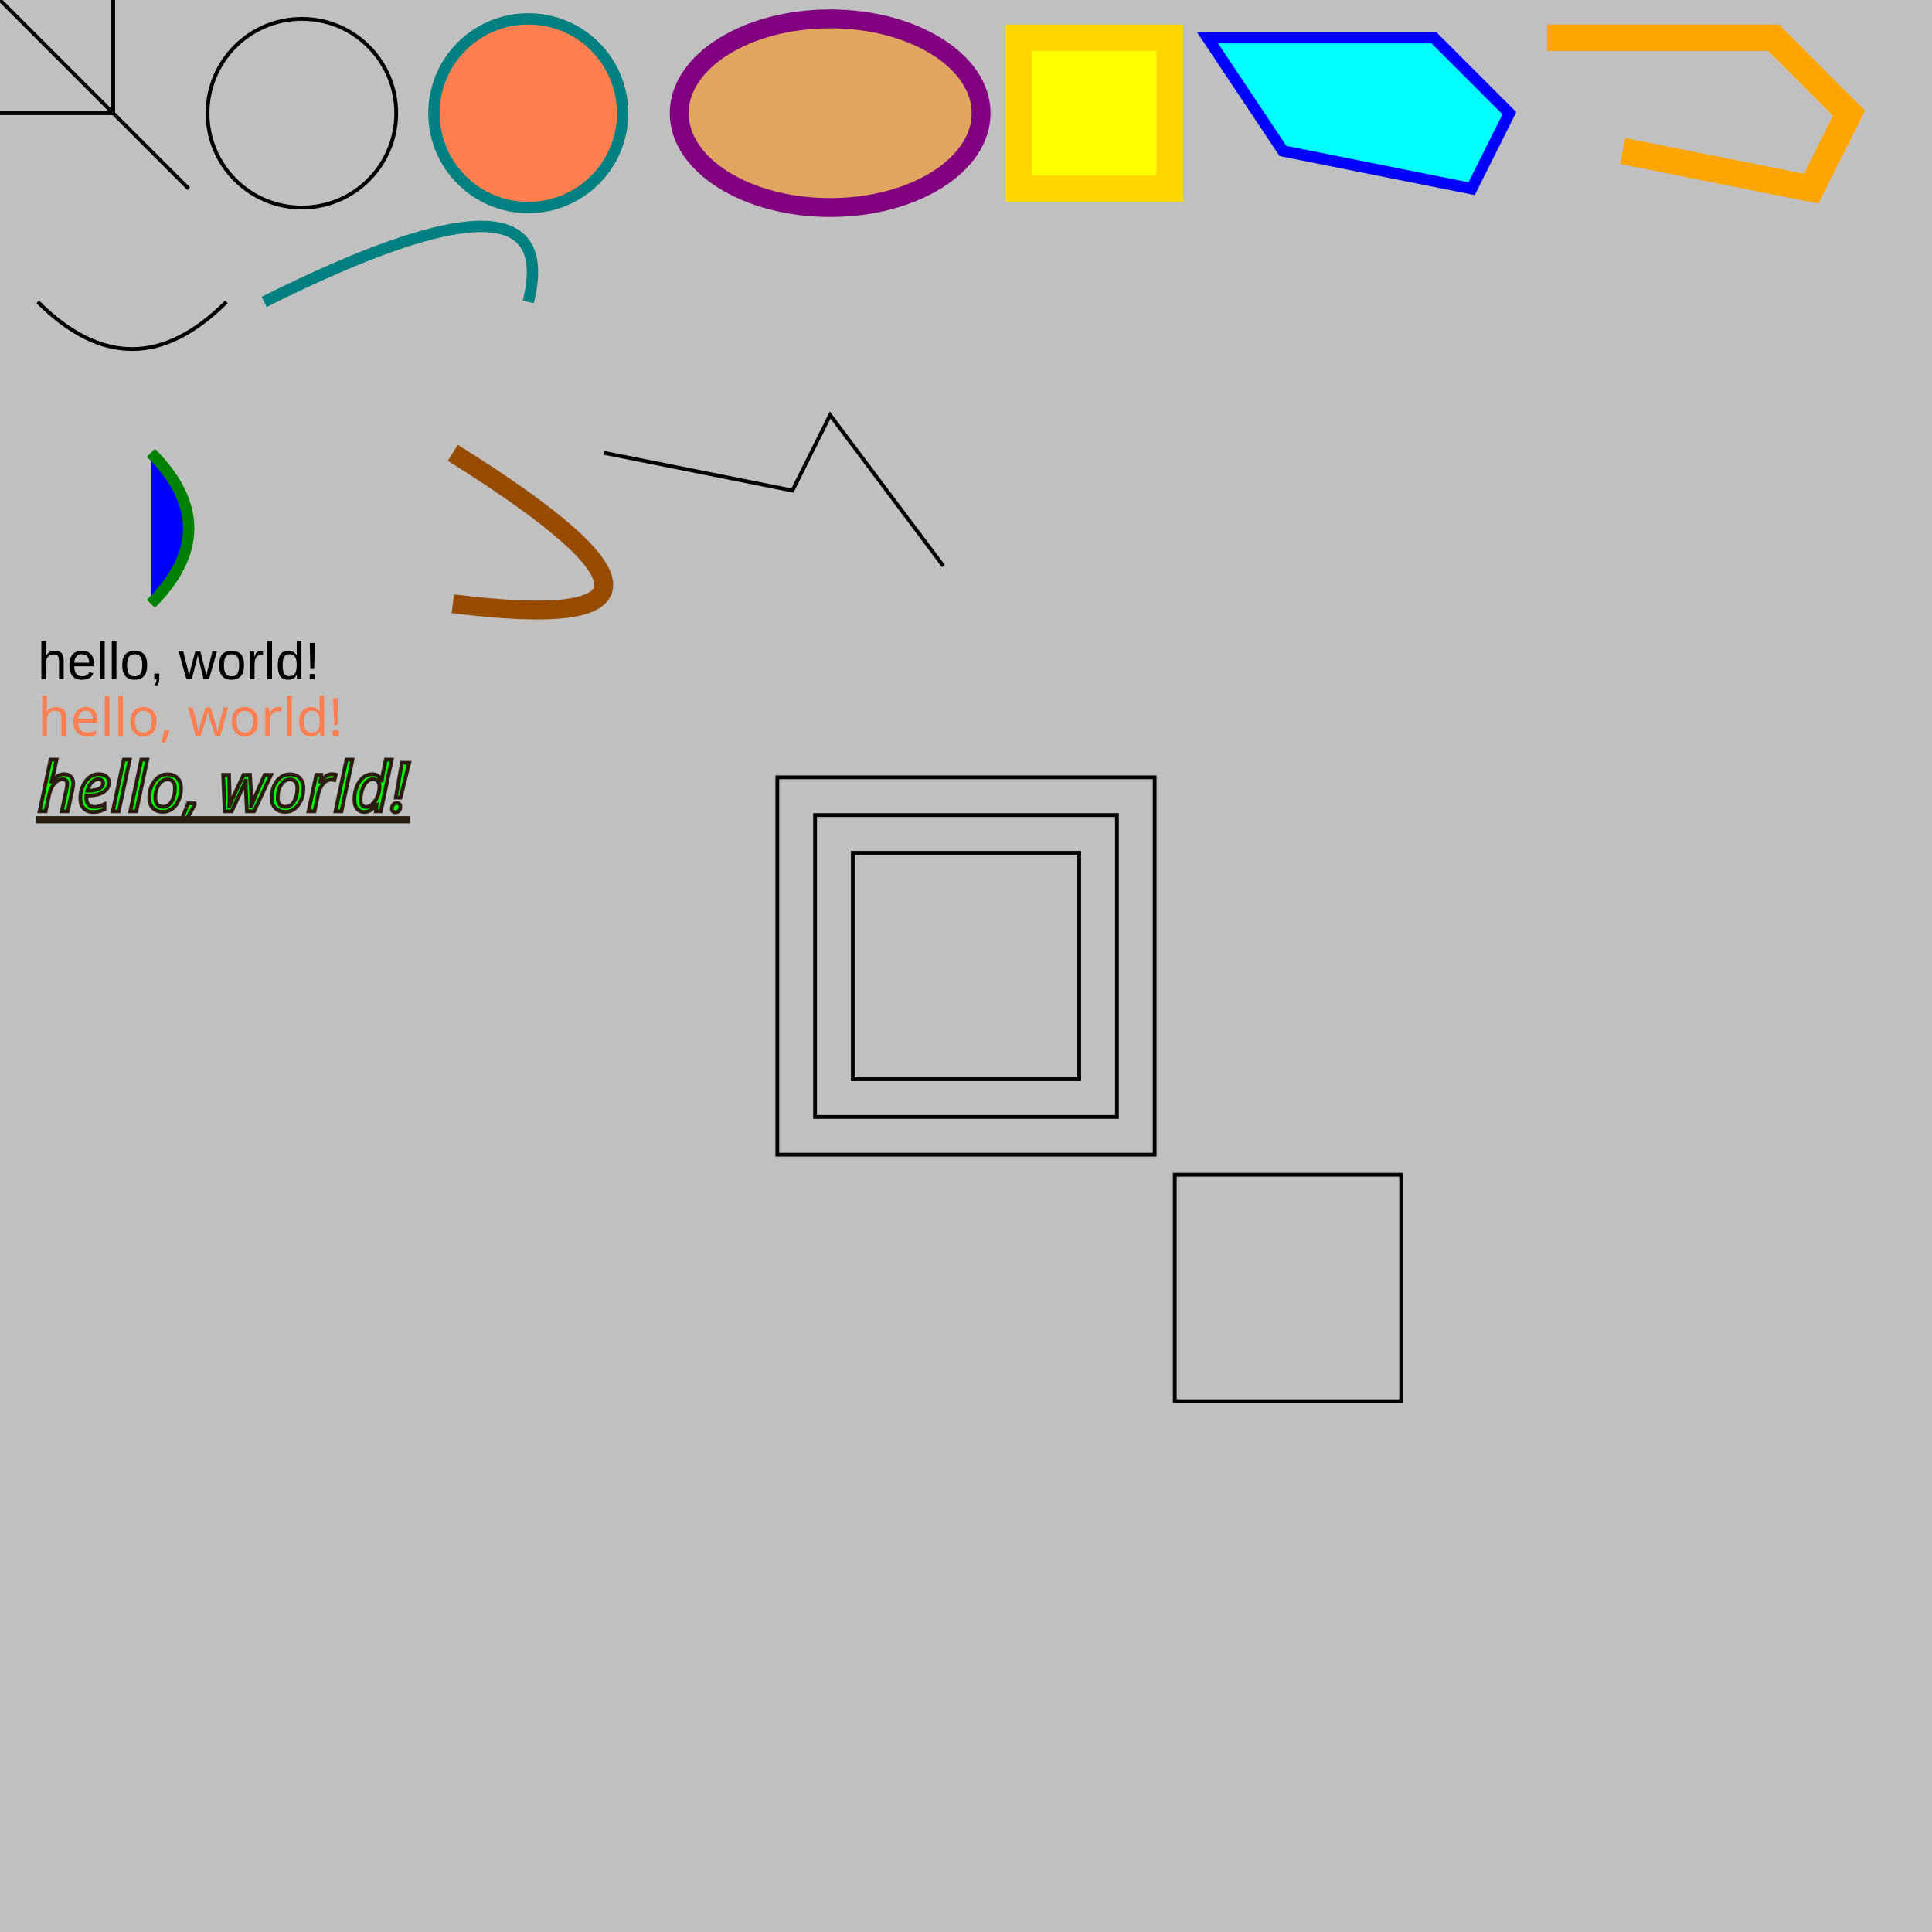
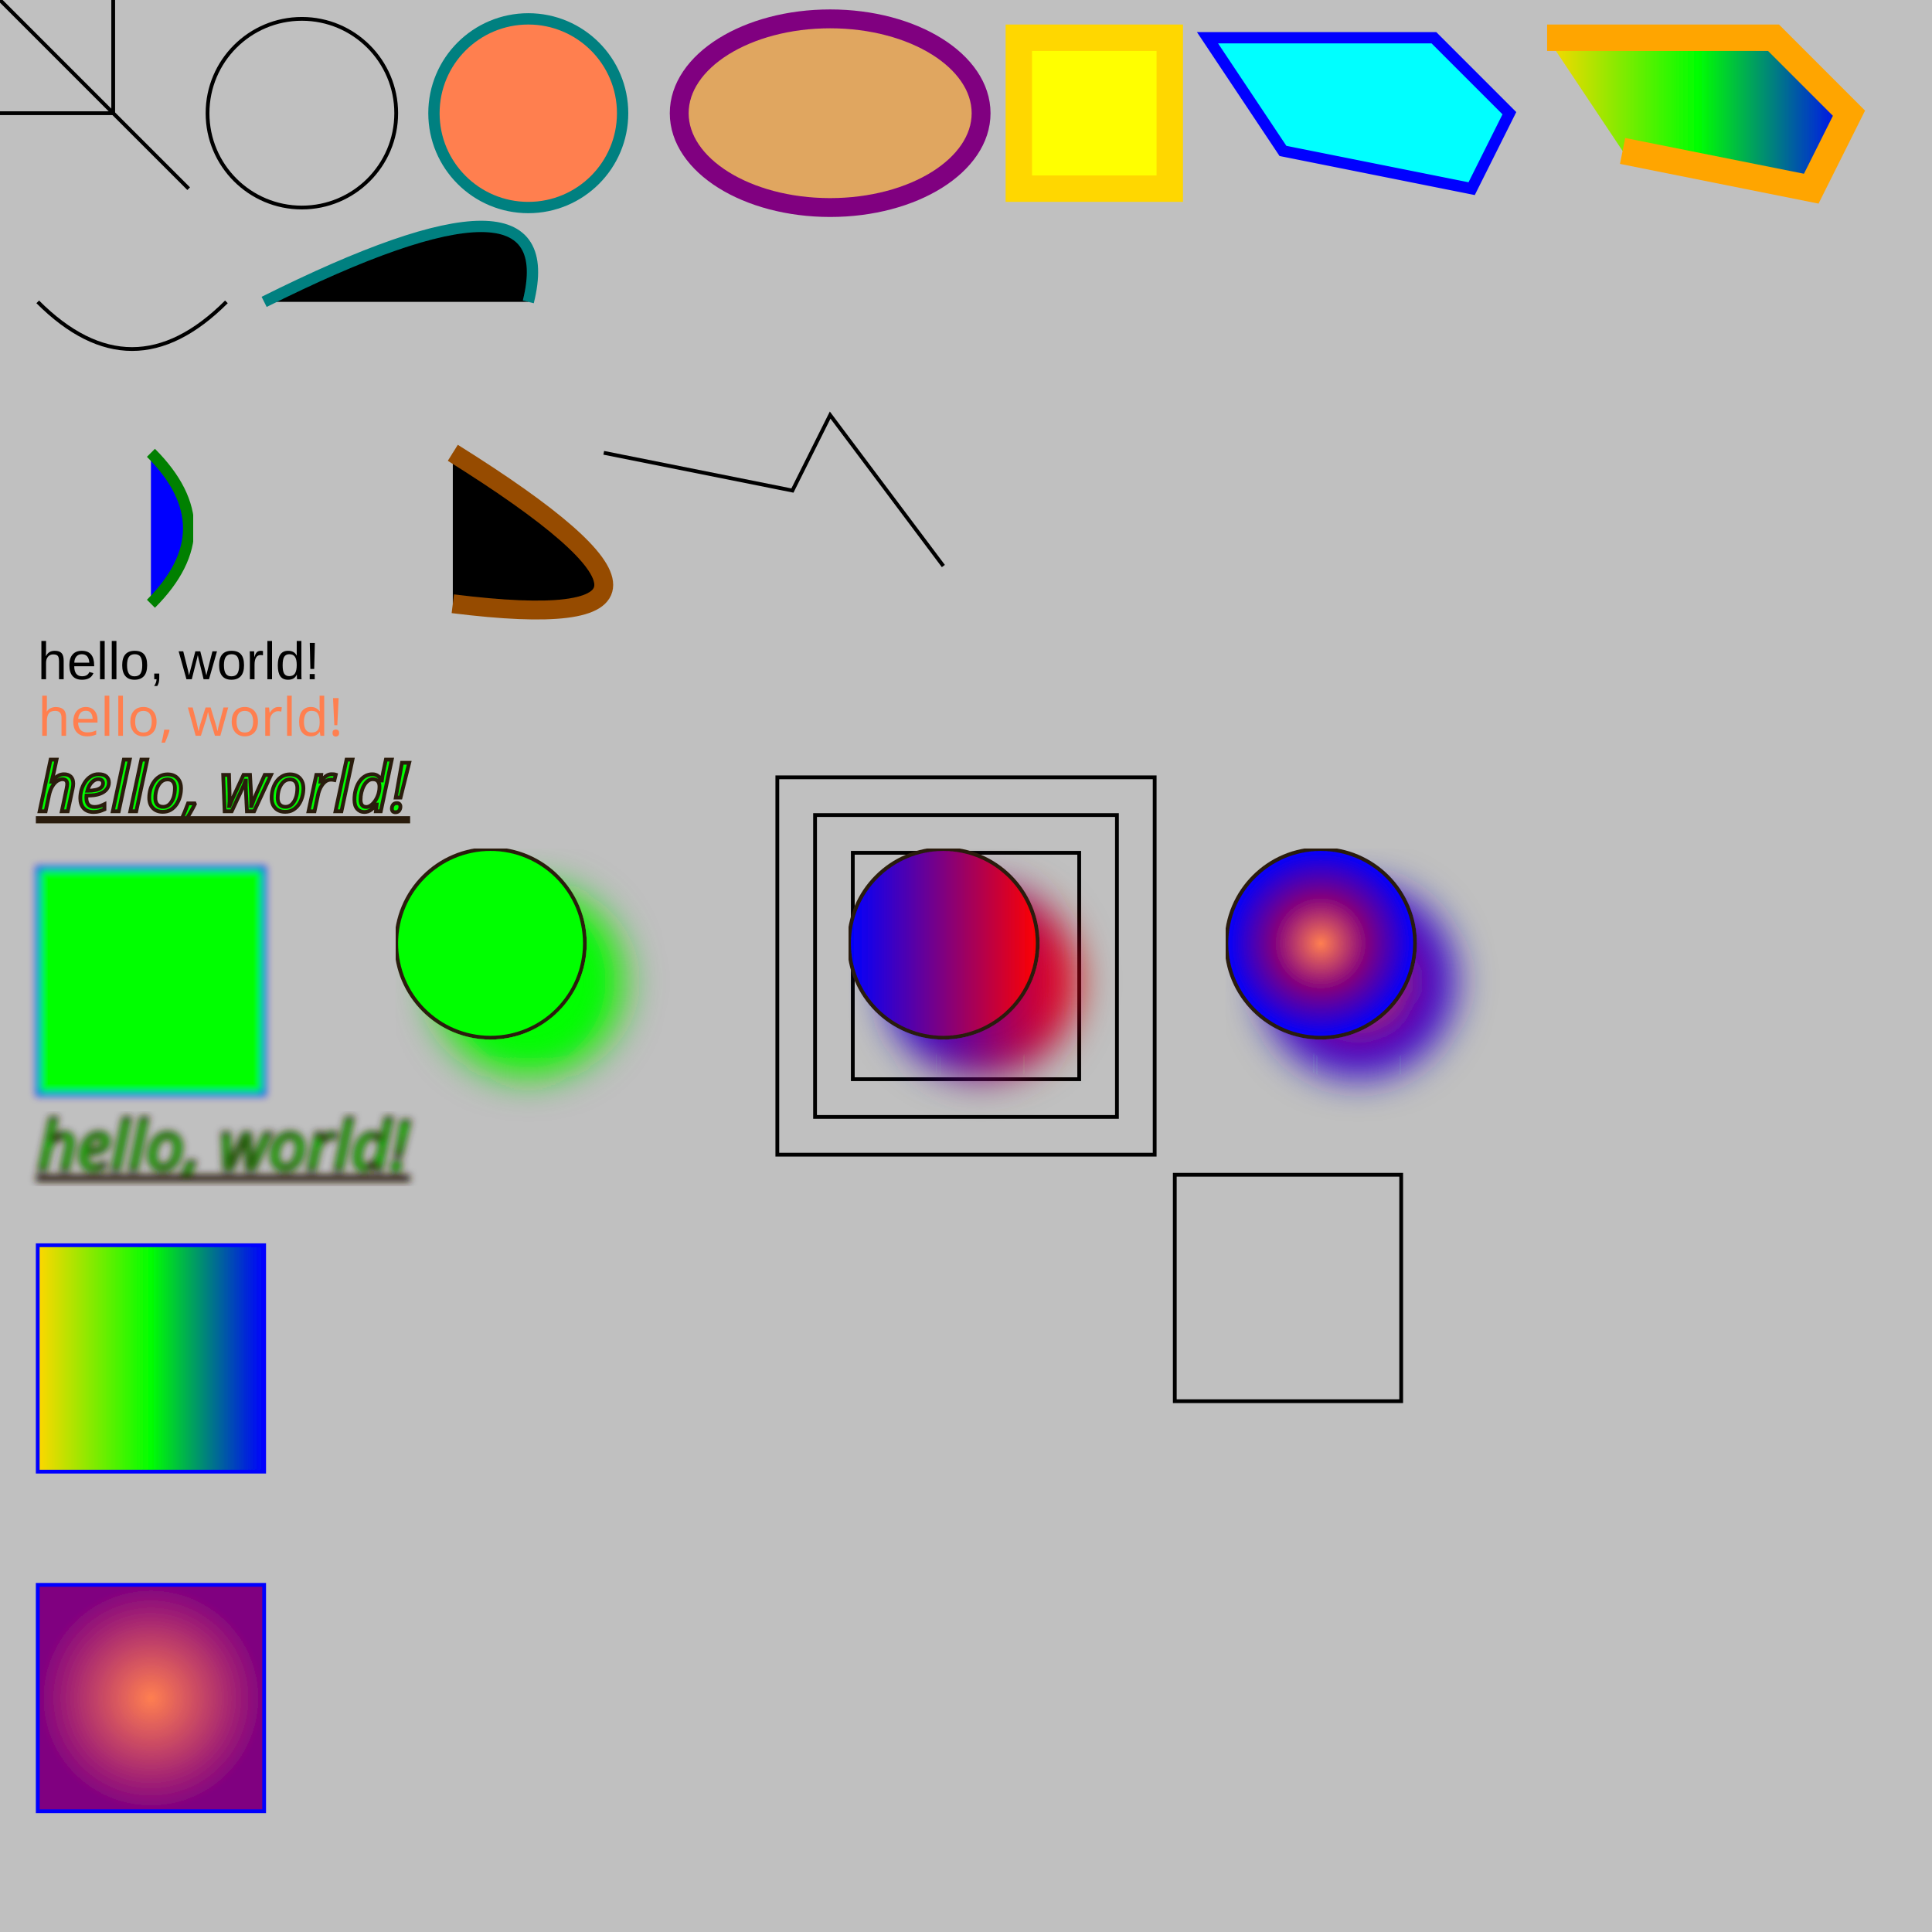
<svg xmlns="http://www.w3.org/2000/svg" width="512.00" height="512.00" viewBox="0 0 512.00 512.00" version="1.1">
  <defs>
+     <filter id="__default__">
+       <feGaussianBlur stdDeviation="0 0" />
+     </filter>
+   </defs>
+   <defs>
    <filter id="b0">
-       <feGaussianBlur stdDeviation="15 15" />
+       <feGaussianBlur stdDeviation="1 1" />
    </filter>
  </defs>
  <defs>
    <filter id="b1">
-       <feGaussianBlur stdDeviation="15 15" />
+       <feGaussianBlur stdDeviation="1 1" />
      <feComponentTransfer>
        <feFuncA type="table" tableValues="1 1" />
      </feComponentTransfer>
    </filter>
  </defs>
  <defs>
    <filter id="s0" x="0" y="0" width="200%" height="200%">
      <feOffset result="offOut" in="SourceGraphic" dx="10" dy="10" />
-       <feGaussianBlur result="blurOut" in="offOut" stdDeviation="10" />
+       <feGaussianBlur result="blurOut" in="offOut" stdDeviation="5" />
      <feBlend in="SourceGraphic" in2="blurOut" mode="normal" />
    </filter>
  </defs>
  <defs>
    <linearGradient id="lg0" x1="0%" y1="0%" x2="100%" y2="0%">
-       <stop offset="0%" style="stop-color:rgba(255, 215, 0, 255);stop-opacity:1" />
-       <stop offset="100%" style="stop-color:rgba(255, 165, 0, 255);stop-opacity:1" />
+       <stop offset="0%" style="stop-color:rgba(0, 0, 255, 255);stop-opacity:1" />
+       <stop offset="100%" style="stop-color:rgba(255, 0, 0, 255);stop-opacity:1" />
    </linearGradient>
  </defs>
  <defs>
    <linearGradient id="lg1" x1="14.645%" y1="35.355%" x2="85.355%" y2="-35.355%">
-       <stop offset="0%" style="stop-color:rgba(255, 215, 0, 255);stop-opacity:1" />
+       <stop offset="0%" style="stop-color:rgba(128, 0, 128, 255);stop-opacity:1" />
      <stop offset="100%" style="stop-color:rgba(255, 165, 0, 255);stop-opacity:1" />
    </linearGradient>
  </defs>
  <defs>
    <linearGradient id="lg2" x1="0%" y1="0%" x2="100%" y2="0%">
      <stop offset="0%" style="stop-color:rgba(255, 215, 0, 255);stop-opacity:1" />
-       <stop offset="50%" style="stop-color:rgba(255, 165, 0, 255);stop-opacity:1" />
+       <stop offset="50%" style="stop-color:rgba(0, 255, 0, 255);stop-opacity:1" />
      <stop offset="100%" style="stop-color:rgba(0, 0, 255, 255);stop-opacity:1" />
    </linearGradient>
  </defs>
  <defs>
    <linearGradient id="lg3" x1="14.645%" y1="35.355%" x2="85.355%" y2="-35.355%">
      <stop offset="0%" style="stop-color:rgba(255, 215, 0, 255);stop-opacity:1" />
-       <stop offset="50%" style="stop-color:rgba(255, 165, 0, 255);stop-opacity:1" />
+       <stop offset="50%" style="stop-color:rgba(0, 255, 0, 255);stop-opacity:1" />
      <stop offset="100%" style="stop-color:rgba(0, 0, 255, 255);stop-opacity:1" />
    </linearGradient>
  </defs>
-   <rect x="0.00" y="0.00" width="512.00" height="512.00" rx="0.00" ry="0.00" stroke-width="0.00" stroke="rgba(0, 0, 0, 0)" fill="rgba(192, 192, 192, 255)" fill-opacity="1.00" stroke-opacity="1.00" />
-   <line x1="0.00" y1="0.00" x2="50.00" y2="50.00" style="stroke:rgba(0, 0, 0, 255);stroke-width:1.00;stroke-opacity:1.00" />
-   <circle cx="80.00" cy="30.00" r="25.00" stroke-width="1.00" stroke="rgba(0, 0, 0, 255)" fill="rgba(0, 0, 0, 0)" fill-opacity="1.00" stroke-opacity="1.00" />
-   <circle cx="140.00" cy="30.00" r="25.00" stroke-width="3.00" stroke="rgba(0, 128, 128, 255)" fill="rgba(255, 127, 80, 255)" fill-opacity="1.00" stroke-opacity="1.00" />
-   <ellipse cx="220.00" cy="30.00" rx="40.00" ry="25.00" stroke-width="5.00" stroke="rgba(128, 0, 128, 255)" fill="rgba(255, 140, 0, 255)" fill-opacity="0.50" stroke-opacity="1.00" />
-   <rect x="270.00" y="10.00" width="40.00" height="40.00" rx="0.00" ry="0.00" stroke-width="7.00" stroke="rgba(255, 215, 0, 255)" fill="rgba(255, 255, 0, 255)" fill-opacity="1.00" stroke-opacity="1.00" />
-   <polygon points="320.00, 10.00 380.00, 10.00 400.00, 30.00 390.00, 50.00 340.00, 40.00 " style="fill:rgba(0, 255, 255, 255);stroke:rgba(0, 0, 255, 255);stroke-width:3.00;fill-opacity:1.00;stroke-opacity:1.00;fill-rule:nonzero;" />
-   <polyline points="410.00, 10.00 470.00, 10.00 490.00, 30.00 480.00, 50.00 430.00, 40.00 " style="fill:rgba(0, 0, 0, 0);stroke:rgba(255, 165, 0, 255);stroke-width:7.00;fill-opacity:1.00;stroke-opacity:1.00;" />
-   <path d="M 10.00 80.00 q 25.00 25.00 50.00 0.00" stroke-width="1.00" stroke="rgba(0, 0, 0, 255)" fill="rgba(0, 0, 0, 0)" fill-opacity="1.00" stroke-opacity="1.00" />
-   <path d="M 40.00 120.00 q 20.00 20.00 0.00 40.00" stroke-width="3.00" stroke="rgba(0, 128, 0, 255)" fill="rgba(0, 0, 255, 255)" fill-opacity="1.00" stroke-opacity="1.00" />
-   <path d="M 70.00 80.00 q 80.00 -40.00 70.00 0.00" stroke-width="3.00" stroke="rgba(0, 128, 128, 255)" fill="rgba(0, 0, 0, 0)" fill-opacity="1.00" stroke-opacity="1.00" />
-   <path d="M 120.00 120.00 q 80.00 50.00 0.00 40.00" stroke-width="5.00" stroke="rgba(150, 75, 0, 255)" fill="rgba(0, 0, 0, 0)" fill-opacity="1.00" stroke-opacity="1.00" />
-   <polyline points="160.00, 120.00 210.00, 130.00 220.00, 110.00 250.00, 150.00 " style="fill:rgba(0, 0, 0, 0);stroke:rgba(0, 0, 0, 255);stroke-width:1.00;fill-opacity:1.00;stroke-opacity:1.00;" />
-   <text x="10.00" y="180.00" font-family="arial" font-size="14.00" font-weight="normal" font-style="normal" text-decoration="" stroke-width="0.00" stroke="rgba(0, 0, 0, 0)" fill="rgba(0, 0, 0, 255)" fill-opacity="1.00" stroke-opacity="1.00" transform="rotate(0.00)">hello, world!</text>
-   <text x="10.00" y="195.00" font-family="luminari" font-size="14.00" font-weight="normal" font-style="normal" text-decoration="" stroke-width="0.00" stroke="rgba(0, 0, 0, 0)" fill="rgba(255, 127, 80, 255)" fill-opacity="1.00" stroke-opacity="1.00" transform="rotate(0.00)">hello, world!</text>
-   <text x="10.00" y="215.00" font-family="trebuchet ms" font-size="18.00" font-weight="normal" font-style="italic" text-decoration="underline" stroke-width="1.00" stroke="rgba(42, 28, 14, 255)" fill="rgba(0, 255, 0, 255)" fill-opacity="1.00" stroke-opacity="1.00" transform="rotate(0.00)">hello, world!</text>
-   <rect x="206.00" y="206.00" width="100.00" height="100.00" rx="0.00" ry="0.00" stroke-width="1.00" stroke="rgba(0, 0, 0, 255)" fill="rgba(0, 0, 0, 0)" fill-opacity="1.00" stroke-opacity="1.00" />
-   <rect x="216.00" y="216.00" width="80.00" height="80.00" rx="0.00" ry="0.00" stroke-width="1.00" stroke="rgba(0, 0, 0, 255)" fill="rgba(0, 0, 0, 0)" fill-opacity="1.00" stroke-opacity="1.00" />
-   <rect x="226.00" y="226.00" width="60.00" height="60.00" rx="0.00" ry="0.00" stroke-width="1.00" stroke="rgba(0, 0, 0, 255)" fill="rgba(0, 0, 0, 0)" fill-opacity="1.00" stroke-opacity="1.00" />
-   <rect x="311.33" y="311.33" width="60.00" height="60.00" rx="0.00" ry="0.00" stroke-width="1.00" stroke="rgba(0, 0, 0, 255)" fill="rgba(0, 0, 0, 0)" fill-opacity="1.00" stroke-opacity="1.00" />
-   <rect x="-30.00" y="-30.00" width="60.00" height="60.00" rx="0.00" ry="0.00" stroke-width="1.00" stroke="rgba(0, 0, 0, 255)" fill="rgba(0, 0, 0, 0)" fill-opacity="1.00" stroke-opacity="1.00" />
+   <defs>
+     <radialGradient id="rg0" x1="50%" y1="50%" x2="50%" y2="50%">
+       <stop offset="0%" style="stop-color:rgba(255, 127, 80, 255);stop-opacity:1" />
+       <stop offset="100%" style="stop-color:rgba(128, 0, 128, 255);stop-opacity:1" />
+     </radialGradient>
+   </defs>
+   <defs>
+     <radialGradient id="rg1" x1="50%" y1="50%" x2="50%" y2="50%">
+       <stop offset="0%" style="stop-color:rgba(255, 127, 80, 255);stop-opacity:1" />
+       <stop offset="50%" style="stop-color:rgba(128, 0, 128, 255);stop-opacity:1" />
+       <stop offset="100%" style="stop-color:rgba(0, 0, 255, 255);stop-opacity:1" />
+     </radialGradient>
+   </defs>
+   <rect x="0.00" y="0.00" width="512.00" height="512.00" rx="0.00" ry="0.00" stroke-width="0.00" stroke="rgba(0, 0, 0, 0)" fill-opacity="1.00" stroke-opacity="1.00" filter="url(#__default__)" fill="rgba(192, 192, 192, 255)" />
+   <line x1="0.00" y1="0.00" x2="50.00" y2="50.00" style="stroke:rgba(0, 0, 0, 255);stroke-width:1.00;stroke-opacity:1.00;filter:url(#__default__)" />
+   <circle cx="80.00" cy="30.00" r="25.00" stroke-width="1.00" stroke="rgba(0, 0, 0, 255)" fill-opacity="1.00" stroke-opacity="1.00" filter="url(#__default__)" fill="rgba(0, 0, 0, 0)" />
+   <circle cx="140.00" cy="30.00" r="25.00" stroke-width="3.00" stroke="rgba(0, 128, 128, 255)" fill-opacity="1.00" stroke-opacity="1.00" filter="url(#__default__)" fill="rgba(255, 127, 80, 255)" />
+   <ellipse cx="220.00" cy="30.00" rx="40.00" ry="25.00" stroke-width="5.00" stroke="rgba(128, 0, 128, 255)" fill-opacity="0.50" stroke-opacity="1.00" filter="url(#__default__)" fill="rgba(255, 140, 0, 255)" />
+   <rect x="270.00" y="10.00" width="40.00" height="40.00" rx="0.00" ry="0.00" stroke-width="7.00" stroke="rgba(255, 215, 0, 255)" fill-opacity="1.00" stroke-opacity="1.00" filter="url(#__default__)" fill="rgba(255, 255, 0, 255)" />
+   <polygon points="320.00, 10.00 380.00, 10.00 400.00, 30.00 390.00, 50.00 340.00, 40.00 " style="stroke:rgba(0, 0, 255, 255);stroke-width:3.00;fill-opacity:1.00;stroke-opacity:1.00;fill-rule:nonzero;filter:url(#__default__)" fill="rgba(0, 255, 255, 255)" />
+   <polyline points="410.00, 10.00 470.00, 10.00 490.00, 30.00 480.00, 50.00 430.00, 40.00 " style="stroke:rgba(255, 165, 0, 255);stroke-width:7.00;fill-opacity:1.00;stroke-opacity:1.00;filter:url(#__default__)" fill="url(#lg2)" />
+   <path d="M 10.00 80.00 q 25.00 25.00 50.00 0.00" stroke-width="1.00" stroke="rgba(0, 0, 0, 255)" fill-opacity="1.00" stroke-opacity="1.00" filter="url(#__default__)" fill="rgba(0, 0, 0, 0)" />
+   <path d="M 40.00 120.00 q 20.00 20.00 0.00 40.00" stroke-width="3.00" stroke="rgba(0, 128, 0, 255)" fill-opacity="1.00" stroke-opacity="1.00" filter="url(#__default__)" fill="rgba(0, 0, 255, 255)" />
+   <path d="M 70.00 80.00 q 80.00 -40.00 70.00 0.00" stroke-width="3.00" stroke="rgba(0, 128, 128, 255)" fill-opacity="1.00" stroke-opacity="1.00" filter="url(#__default__)" />
+ fill='rgba(0, 0, 0, 0)'/&gt;
+ <path d="M 120.00 120.00 q 80.00 50.00 0.00 40.00" stroke-width="5.00" stroke="rgba(150, 75, 0, 255)" fill-opacity="1.00" stroke-opacity="1.00" filter="url(#__default__)" />
+ fill='rgba(0, 0, 0, 0)'/&gt;
+ <polyline points="160.00, 120.00 210.00, 130.00 220.00, 110.00 250.00, 150.00 " style="stroke:rgba(0, 0, 0, 255);stroke-width:1.00;fill-opacity:1.00;stroke-opacity:1.00;filter:url(#__default__)" fill="rgba(0, 0, 0, 0)" />
+   <text x="10.00" y="180.00" font-family="arial" font-size="14.00" font-weight="normal" font-style="normal" text-decoration="" stroke-width="0.00" stroke="rgba(0, 0, 0, 0)" fill-opacity="1.00" stroke-opacity="1.00" transform="rotate(0.00)" filter="url(#__default__)" fill="rgba(0, 0, 0, 255)">hello, world!</text>
+   <text x="10.00" y="195.00" font-family="luminari" font-size="14.00" font-weight="normal" font-style="normal" text-decoration="" stroke-width="0.00" stroke="rgba(0, 0, 0, 0)" fill-opacity="1.00" stroke-opacity="1.00" transform="rotate(0.00)" filter="url(#__default__)" fill="rgba(255, 127, 80, 255)">hello, world!</text>
+   <text x="10.00" y="215.00" font-family="trebuchet ms" font-size="18.00" font-weight="normal" font-style="italic" text-decoration="underline" stroke-width="1.00" stroke="rgba(42, 28, 14, 255)" fill-opacity="1.00" stroke-opacity="1.00" transform="rotate(0.00)" filter="url(#__default__)" fill="rgba(0, 255, 0, 255)">hello, world!</text>
+   <rect x="206.00" y="206.00" width="100.00" height="100.00" rx="0.00" ry="0.00" stroke-width="1.00" stroke="rgba(0, 0, 0, 255)" fill-opacity="1.00" stroke-opacity="1.00" filter="url(#__default__)" fill="rgba(0, 0, 0, 0)" />
+   <rect x="216.00" y="216.00" width="80.00" height="80.00" rx="0.00" ry="0.00" stroke-width="1.00" stroke="rgba(0, 0, 0, 255)" fill-opacity="1.00" stroke-opacity="1.00" filter="url(#__default__)" fill="rgba(0, 0, 0, 0)" />
+   <rect x="226.00" y="226.00" width="60.00" height="60.00" rx="0.00" ry="0.00" stroke-width="1.00" stroke="rgba(0, 0, 0, 255)" fill-opacity="1.00" stroke-opacity="1.00" filter="url(#__default__)" fill="rgba(0, 0, 0, 0)" />
+   <rect x="311.33" y="311.33" width="60.00" height="60.00" rx="0.00" ry="0.00" stroke-width="1.00" stroke="rgba(0, 0, 0, 255)" fill-opacity="1.00" stroke-opacity="1.00" filter="url(#__default__)" fill="rgba(0, 0, 0, 0)" />
+   <rect x="-30.00" y="-30.00" width="60.00" height="60.00" rx="0.00" ry="0.00" stroke-width="1.00" stroke="rgba(0, 0, 0, 255)" fill-opacity="1.00" stroke-opacity="1.00" filter="url(#__default__)" fill="rgba(0, 0, 0, 0)" />
+   <rect x="10.00" y="230.00" width="60.00" height="60.00" rx="0.00" ry="0.00" stroke-width="1.00" stroke="rgba(0, 0, 255, 255)" fill-opacity="1.00" stroke-opacity="1.00" filter="url(#b0)" fill="rgba(0, 255, 0, 255)" />
+   <text x="10.00" y="310.00" font-family="trebuchet ms" font-size="18.00" font-weight="normal" font-style="italic" text-decoration="underline" stroke-width="1.00" stroke="rgba(42, 28, 14, 255)" fill-opacity="1.00" stroke-opacity="1.00" transform="rotate(0.00)" filter="url(#b0)" fill="rgba(0, 255, 0, 255)">hello, world!</text>
+   <circle cx="130.00" cy="250.00" r="25.00" stroke-width="1.00" stroke="rgba(42, 28, 14, 255)" fill-opacity="1.00" stroke-opacity="1.00" filter="url(#s0)" fill="rgba(0, 255, 0, 255)" />
+   <circle cx="250.00" cy="250.00" r="25.00" stroke-width="1.00" stroke="rgba(42, 28, 14, 255)" fill-opacity="1.00" stroke-opacity="1.00" filter="url(#s0)" fill="url(#lg0)" />
+   <rect x="10.00" y="330.00" width="60.00" height="60.00" rx="0.00" ry="0.00" stroke-width="1.00" stroke="rgba(0, 0, 255, 255)" fill-opacity="1.00" stroke-opacity="1.00" filter="url(#__default__)" fill="url(#lg2)" />
+   <rect x="10.00" y="420.00" width="60.00" height="60.00" rx="0.00" ry="0.00" stroke-width="1.00" stroke="rgba(0, 0, 255, 255)" fill-opacity="1.00" stroke-opacity="1.00" filter="url(#__default__)" fill="url(#rg0)" />
+   <circle cx="350.00" cy="250.00" r="25.00" stroke-width="1.00" stroke="rgba(42, 28, 14, 255)" fill-opacity="1.00" stroke-opacity="1.00" filter="url(#s0)" fill="url(#rg1)" />
</svg>
